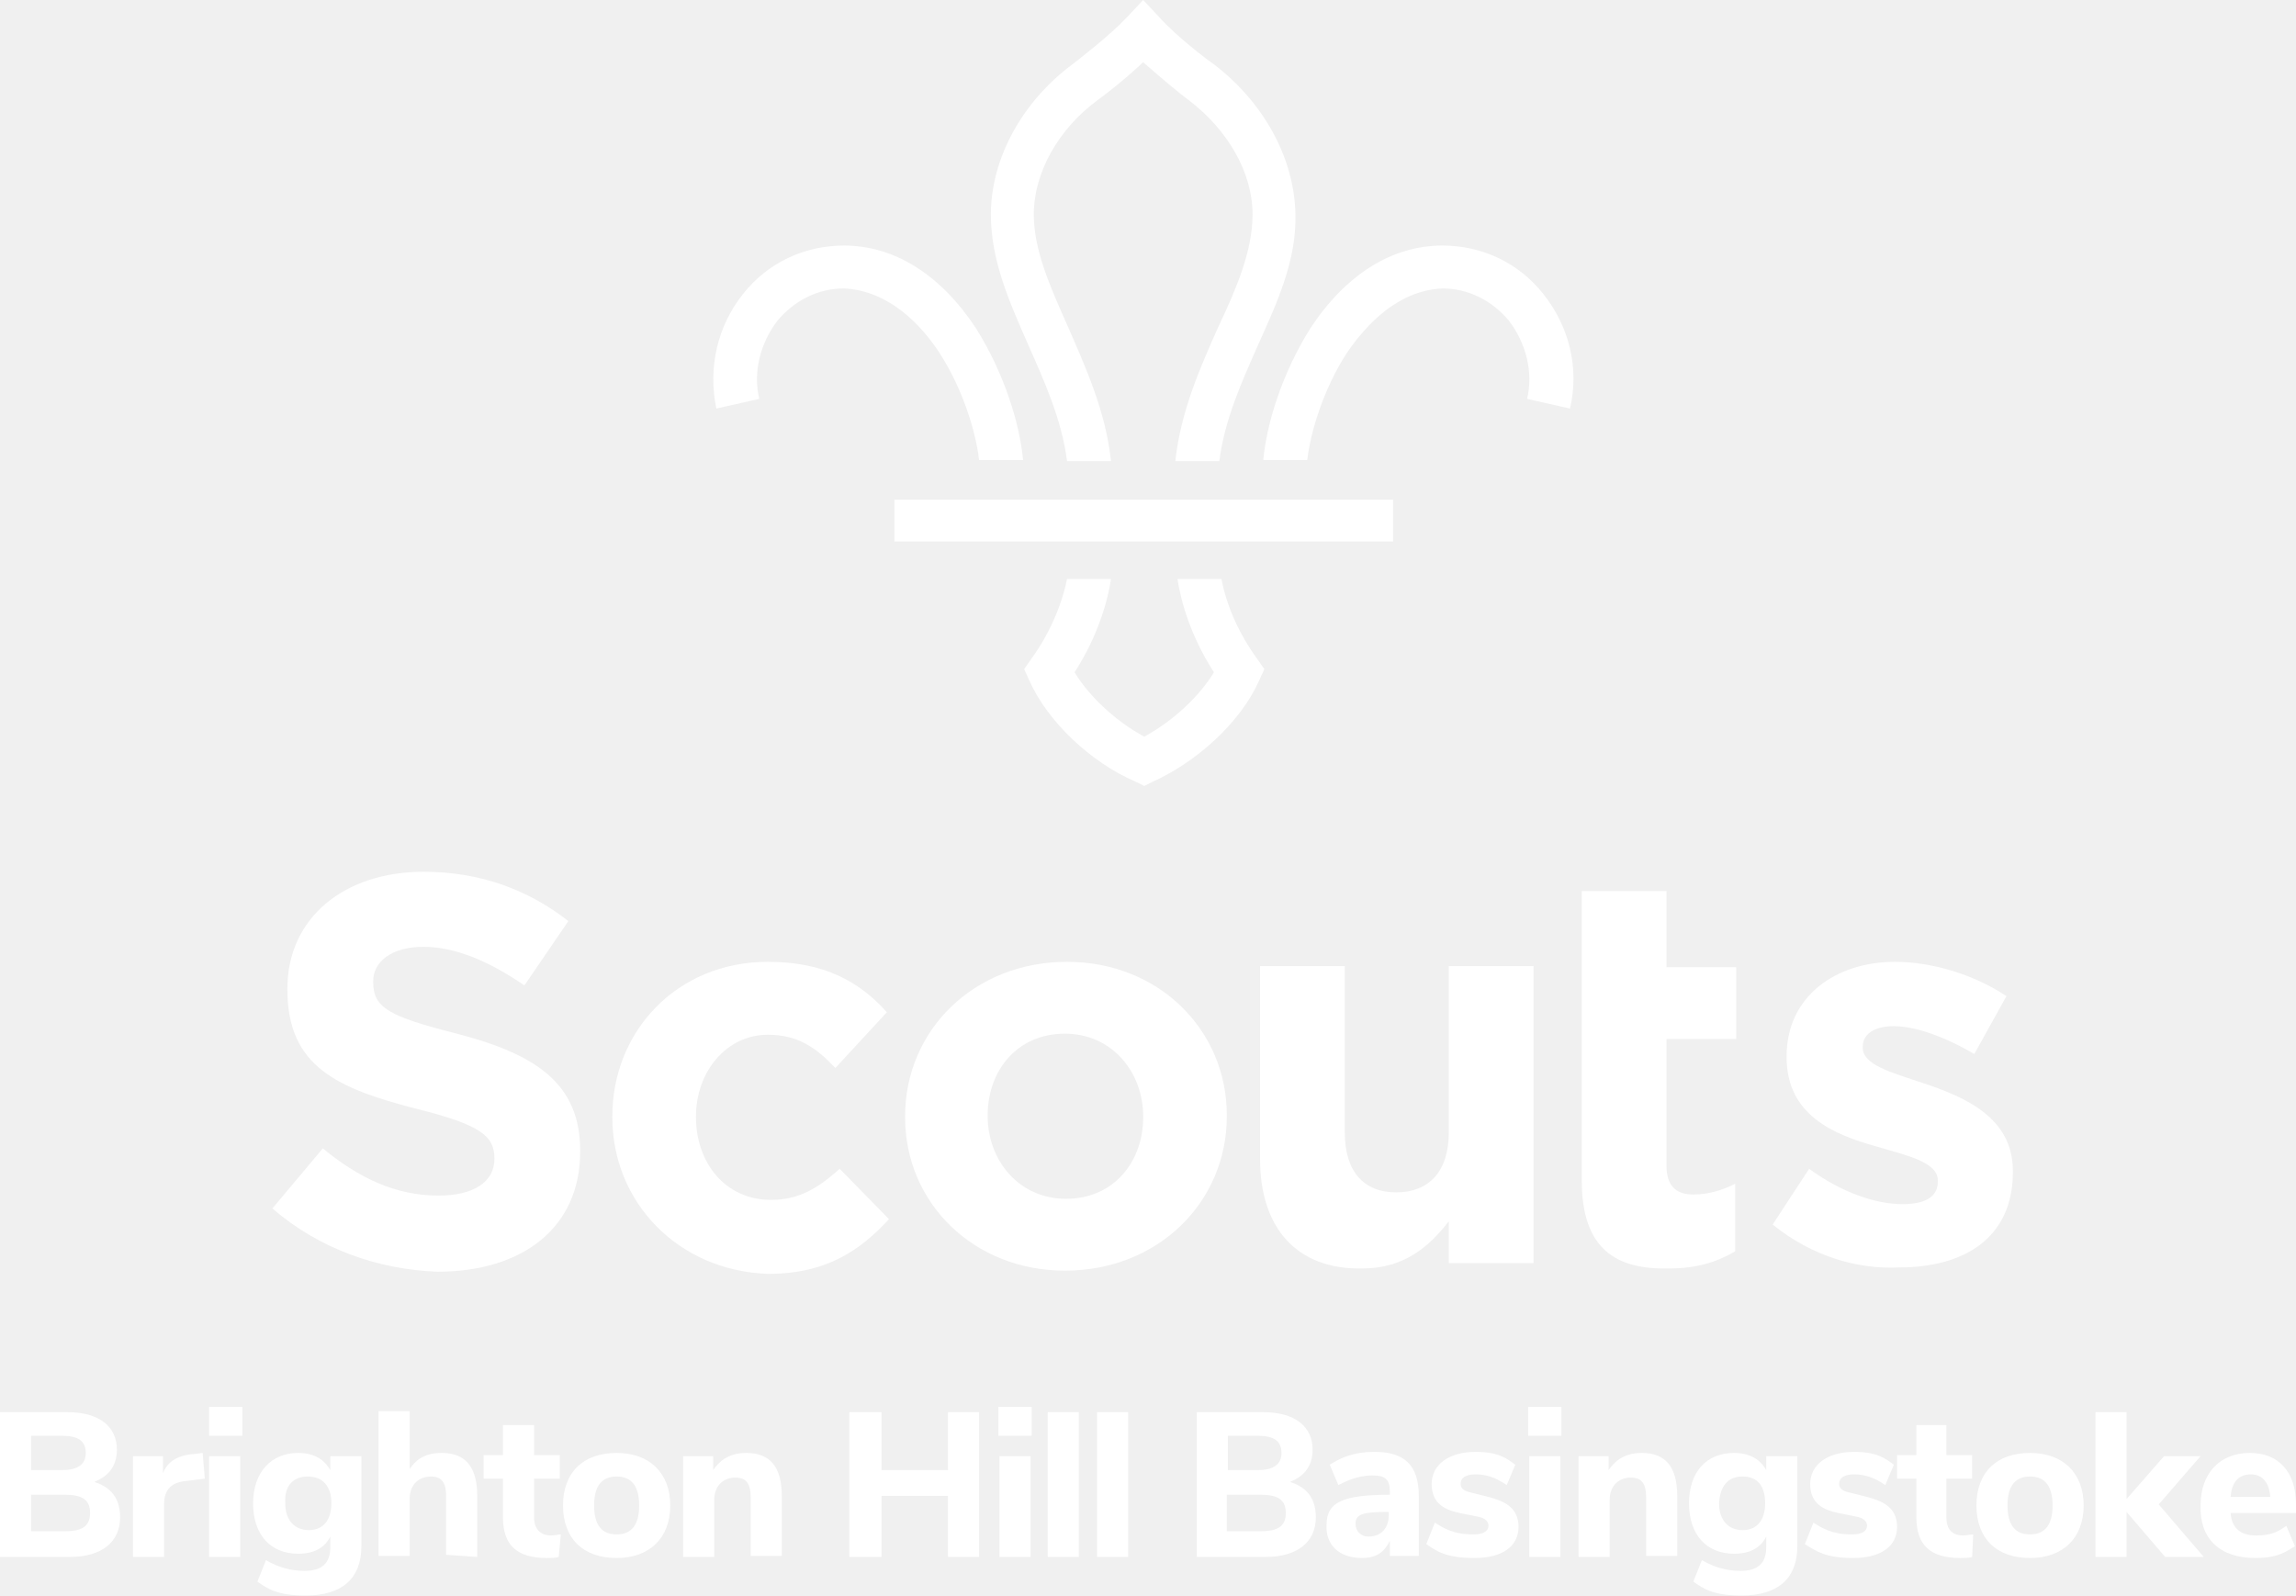
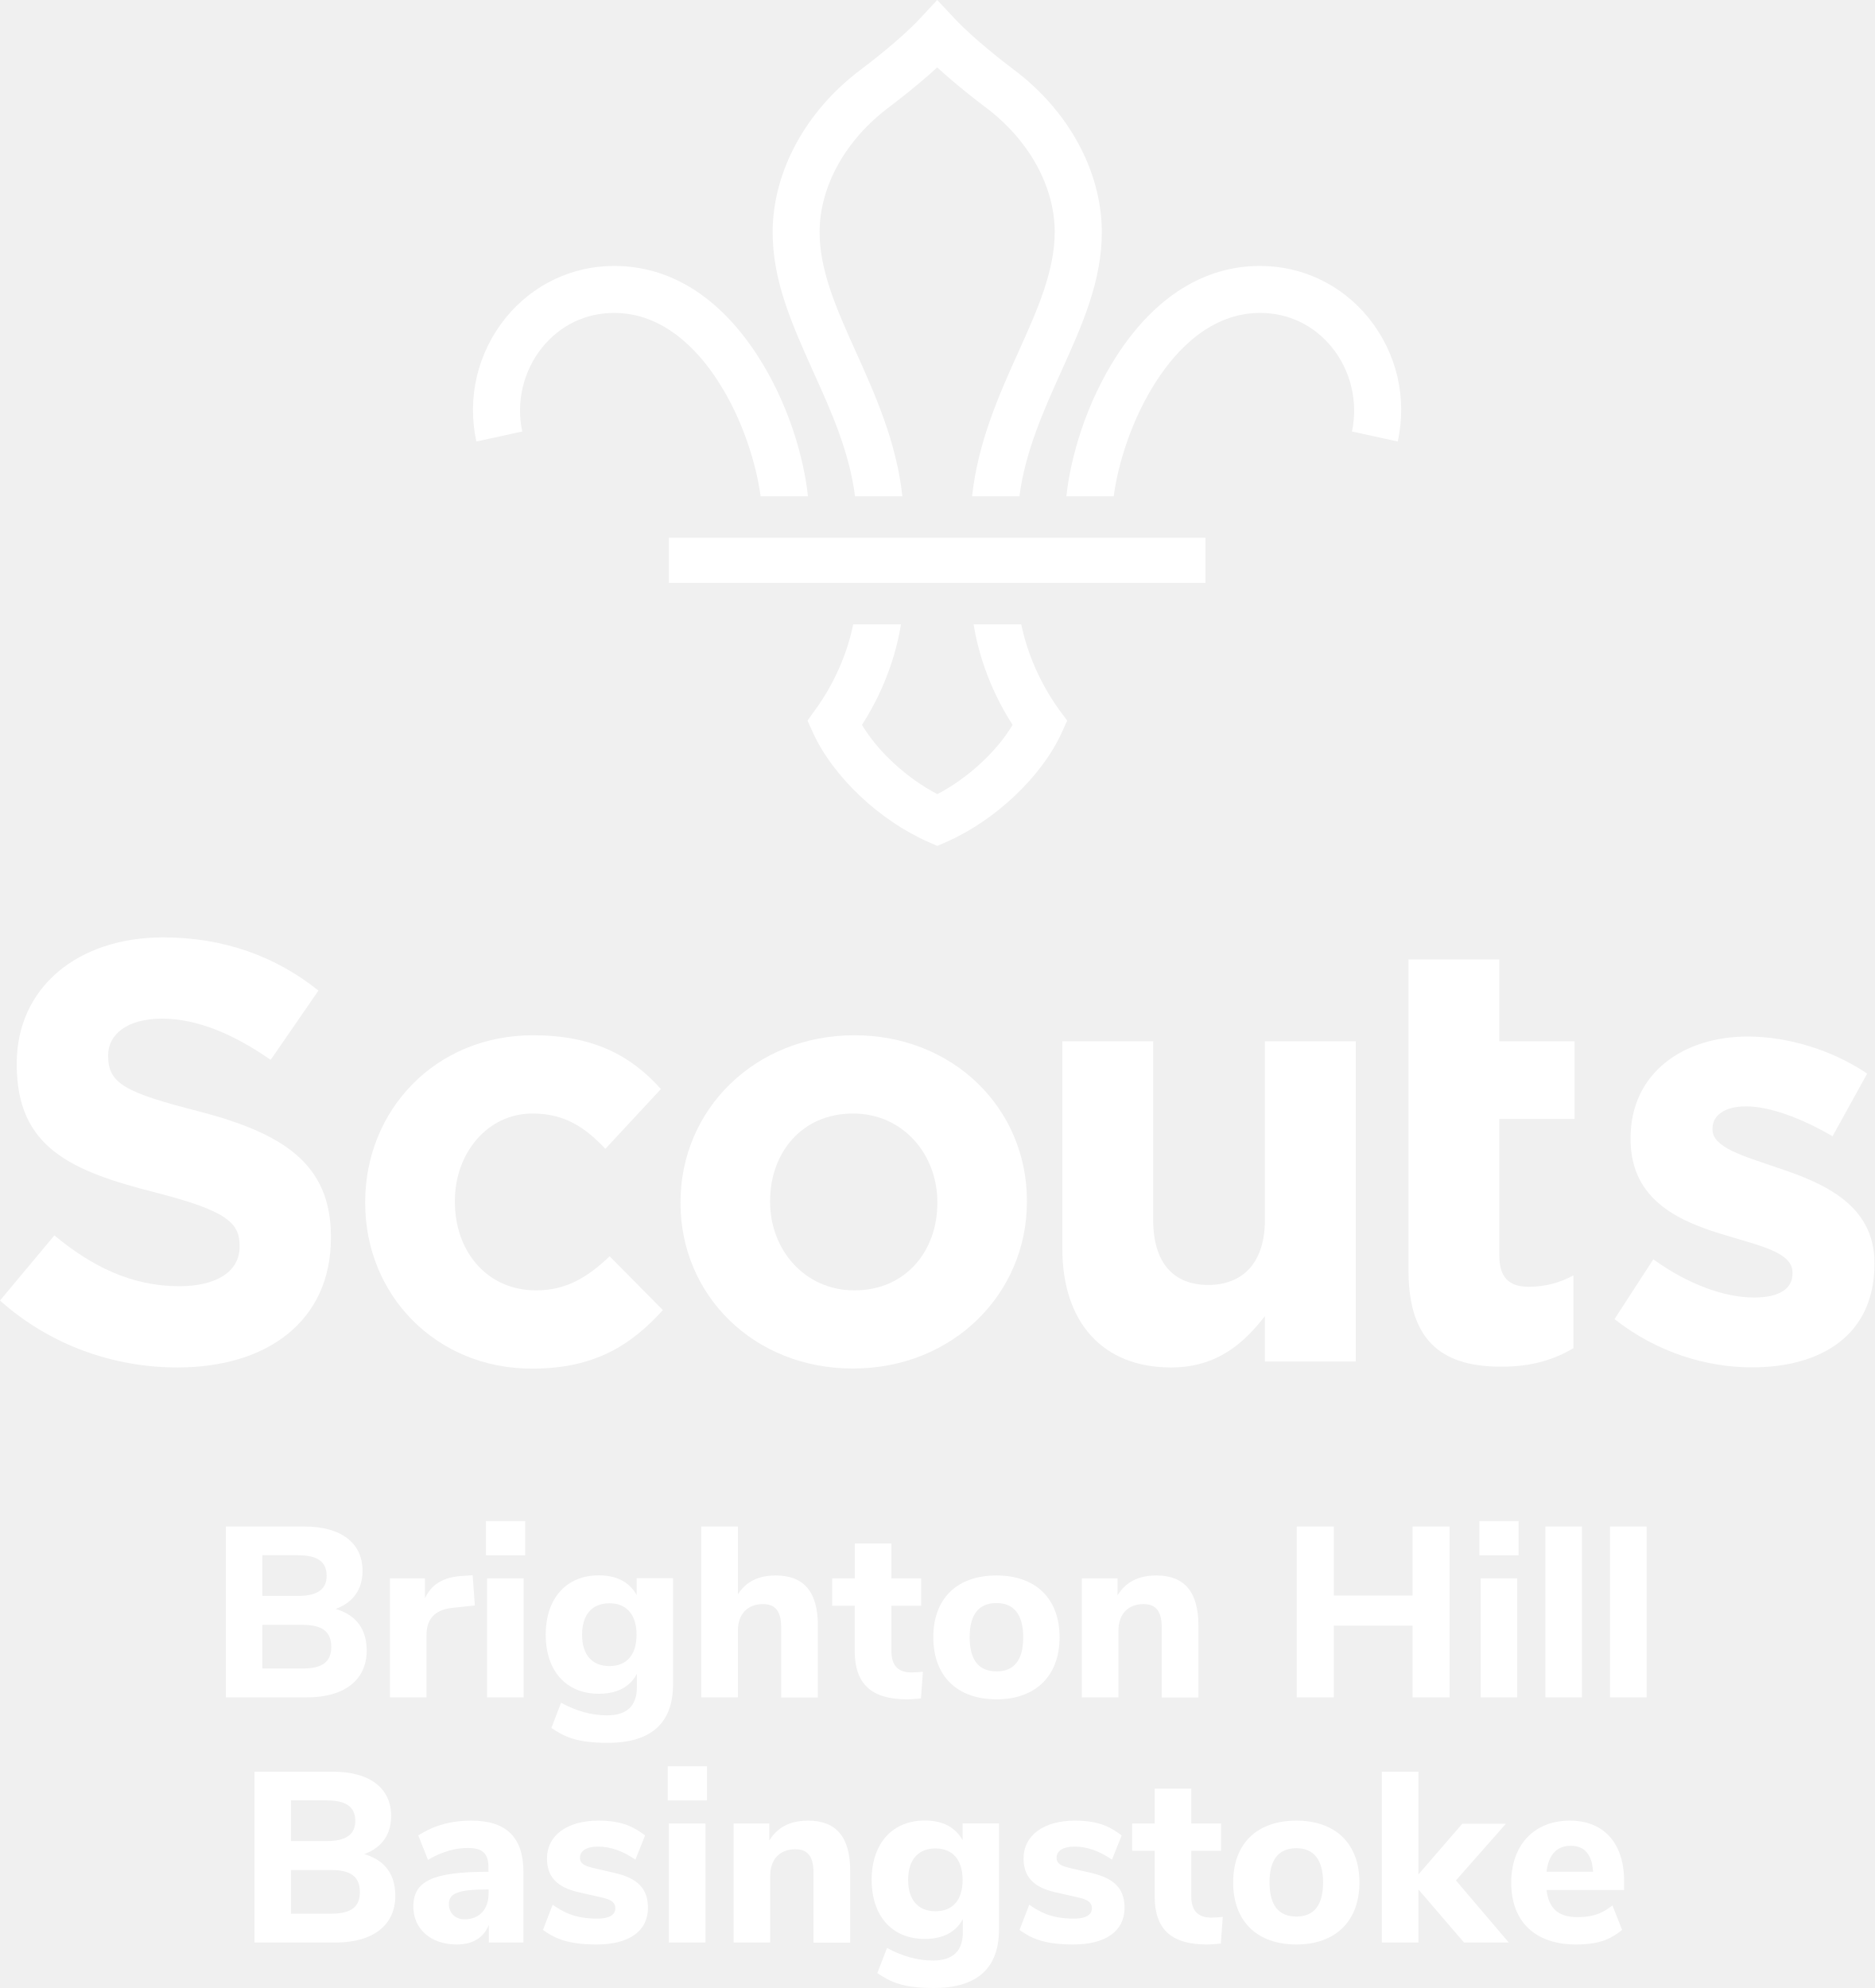
- <svg xmlns="http://www.w3.org/2000/svg" version="1.1" id="Layer_1" x="0px" y="0px" viewBox="0 0 214.1 148.8" style="enable-background:new 0 0 214.1 148.8;" xml:space="preserve">
+ <svg xmlns="http://www.w3.org/2000/svg" version="1.1" id="Layer_1" x="0px" y="0px" viewBox="0 0 162.39 172.23" style="enable-background:new 0 0 162.39 172.23;" xml:space="preserve">
  <style type="text/css">
	.st0{fill:white;}
</style>
  <g>
-     <path class="st0" d="M25.4,112.7l4.7-5.6c3.3,2.7,6.7,4.4,10.8,4.4c3.3,0,5.2-1.3,5.2-3.4V108c0-2-1.2-3.1-7.3-4.6   c-7.3-1.9-12-3.9-12-11.1v-0.1c0-6.6,5.3-10.9,12.7-10.9c5.3,0,9.8,1.7,13.5,4.6l-4.1,6c-3.2-2.2-6.4-3.6-9.4-3.6s-4.7,1.4-4.7,3.2   v0.1c0,2.4,1.5,3.2,7.8,4.8c7.3,1.9,11.5,4.6,11.5,10.9v0.1c0,7.2-5.5,11.2-13.3,11.2C35.3,118.4,29.8,116.5,25.4,112.7" />
-     <path class="st0" d="M57.1,104.2v-0.1c0-7.9,6-14.4,14.5-14.4c5.2,0,8.5,1.8,11.1,4.7l-4.8,5.2c-1.8-1.9-3.5-3.1-6.3-3.1   c-3.9,0-6.7,3.5-6.7,7.6v0.1c0,4.2,2.7,7.7,7,7.7c2.6,0,4.4-1.1,6.4-2.9l4.6,4.7c-2.7,2.9-5.8,5.1-11.3,5.1   C63.2,118.5,57.1,112.1,57.1,104.2" />
-     <path class="st0" d="M84.4,104.2v-0.1c0-8,6.4-14.4,15.1-14.4c8.6,0,14.9,6.4,14.9,14.3v0.1c0,8-6.4,14.4-15.1,14.4   C90.8,118.5,84.4,112.2,84.4,104.2 M106.6,104.2v-0.1c0-4.1-2.9-7.7-7.3-7.7c-4.5,0-7.2,3.5-7.2,7.6v0.1c0,4.1,2.9,7.7,7.3,7.7   C103.9,111.8,106.6,108.3,106.6,104.2" />
-     <path class="st0" d="M117.5,108.1v-18h7.9v15.5c0,3.7,1.8,5.6,4.8,5.6s4.9-1.9,4.9-5.6V90.1h7.9v27.7h-7.9v-3.9   c-1.8,2.3-4.1,4.4-8.1,4.4C120.9,118.4,117.5,114.5,117.5,108.1" />
-     <path class="st0" d="M147.5,110.1v-27h7.9v7.1h6.5v6.7h-6.5v11.8c0,1.8,0.8,2.7,2.5,2.7c1.4,0,2.7-0.4,3.9-1v6.3   c-1.7,1-3.6,1.6-6.2,1.6C150.7,118.4,147.5,116.5,147.5,110.1" />
-     <path class="st0" d="M165.3,114.2l3.4-5.2c3,2.2,6.2,3.3,8.7,3.3c2.3,0,3.3-0.8,3.3-2.1v-0.1c0-1.7-2.7-2.3-5.8-3.2   c-3.9-1.1-8.3-2.9-8.3-8.3v-0.1c0-5.6,4.6-8.8,10.1-8.8c3.5,0,7.4,1.2,10.4,3.2l-3,5.4c-2.7-1.6-5.5-2.6-7.5-2.6   c-1.9,0-2.9,0.8-2.9,1.9v0.1c0,1.6,2.6,2.3,5.6,3.3c3.9,1.3,8.4,3.2,8.4,8.2v0.1c0,6.2-4.6,8.9-10.6,8.9   C173.3,118.4,169,117.2,165.3,114.2" />
-     <path class="st0" d="M87.6,32.9c2.2,3.4,3.4,7.4,3.7,10h4.1c-0.3-3.3-1.7-8-4.4-12.3c-3.3-5-7.6-7.7-12.3-7.7l0,0   c-3.7,0-7.1,1.6-9.4,4.5c-2.4,3-3.3,6.9-2.5,10.7l4-0.9c-0.6-2.5,0.1-5.2,1.7-7.3c1.6-1.9,3.8-3,6.2-3l0,0   C82.9,27.1,85.9,30.3,87.6,32.9L87.6,32.9z" />
-     <path class="st0" d="M117.2,61.4c-1.6-2.2-2.8-4.8-3.3-7.4h-4.1c0.3,2,1.2,5.3,3.4,8.7c-1.4,2.3-3.9,4.6-6.5,6l0,0l0,0   c-2.6-1.4-5.1-3.7-6.5-6c2.2-3.4,3.1-6.7,3.4-8.7h-4.1c-0.5,2.5-1.7,5.2-3.3,7.4l-0.7,1l0.5,1.1c1.7,3.8,5.7,7.6,9.9,9.4l0.8,0.4   l0,0l0,0l0.8-0.4c4.2-1.9,8.2-5.6,9.9-9.4l0.5-1.1L117.2,61.4L117.2,61.4z" />
-     <path class="st0" d="M125.6,32.9c-2.2,3.4-3.4,7.4-3.7,10h-4.1c0.3-3.3,1.7-8,4.4-12.3c3.3-5,7.6-7.7,12.3-7.7l0,0   c3.7,0,7.1,1.6,9.4,4.5c2.4,3,3.4,6.9,2.5,10.7l-4-0.9c0.6-2.5-0.1-5.2-1.7-7.3c-1.6-1.9-3.8-3-6.2-3l0,0   C130.3,27.1,127.4,30.3,125.6,32.9L125.6,32.9z" />
-     <path class="st0" d="M99.5,43h4.1c-0.5-4.7-2.4-8.8-4-12.5c-1.6-3.6-3.2-7.1-3.2-10.5c0-3.9,2.3-8,6-10.7c0.7-0.5,2.5-1.9,4.2-3.5   c1.7,1.5,3.5,3,4.2,3.5c3.7,2.8,6,6.8,6,10.7c0,3.4-1.5,6.9-3.2,10.5c-1.6,3.6-3.5,7.8-4,12.5h4.1c0.5-3.9,2.1-7.4,3.6-10.8   c1.8-4,3.6-7.9,3.5-12.2c-0.1-5.2-2.9-10.4-7.6-14c-0.6-0.4-3.5-2.6-5.1-4.4L106.6,0l-1.5,1.6c-1.7,1.8-4.6,4-5.1,4.4   c-4.7,3.5-7.6,8.8-7.6,14c0,4.3,1.7,8.1,3.5,12.2C97.4,35.6,99,39.1,99.5,43L99.5,43z" />
-     <path class="st0" d="M83.4,46.6v3.9h46.5v-3.9H83.4z" />
-     <path class="st0" d="M6.5,145.2c3,0,4.7-1.4,4.7-3.7c0-2.1-1.2-2.9-2.4-3.3c1-0.4,2.1-1.2,2.1-3c0-2.2-1.7-3.5-4.6-3.5H0v13.5H6.5   L6.5,145.2z M6.1,139.4c1.6,0,2.3,0.5,2.3,1.7s-0.7,1.7-2.3,1.7H2.9v-3.4H6.1L6.1,139.4z M5.8,133.9c1.5,0,2.2,0.5,2.2,1.6   s-0.8,1.6-2.2,1.6H2.9v-3.2L5.8,133.9L5.8,133.9z M15.3,145.2v-4.9c0-1.5,0.8-2.1,2.2-2.2l1.6-0.2l-0.2-2.4l-0.8,0.1   c-1.5,0.1-2.5,0.7-2.9,1.8v-1.6h-2.8v9.4L15.3,145.2L15.3,145.2z M22.4,145.2v-9.4h-2.9v9.4H22.4L22.4,145.2z M22.6,133.9v-2.7   h-3.1v2.7H22.6L22.6,133.9z M28.5,148.8c3.4,0,5.2-1.6,5.2-4.6v-8.4h-2.9v1.3c-0.4-0.7-1.2-1.6-3-1.6c-2.5,0-4.2,1.8-4.2,4.7   s1.6,4.7,4.2,4.7c1.8,0,2.6-0.8,3-1.6v1c0,1.5-0.8,2.2-2.4,2.2c-1.2,0-2.4-0.3-3.6-1l-0.8,2C25,148.2,25.9,148.8,28.5,148.8   L28.5,148.8z M28.7,137.7c1.4,0,2.2,0.9,2.2,2.5s-0.8,2.5-2.1,2.5s-2.2-0.9-2.2-2.5C26.5,138.6,27.3,137.7,28.7,137.7L28.7,137.7z    M44.5,145.2v-5.7c0-2.7-1.1-4-3.3-4c-1.8,0-2.5,0.8-3,1.5v-5.4h-2.9v13.5h2.9v-5.3c0-1.3,0.8-2.1,2-2.1c1,0,1.4,0.6,1.4,1.8v5.5   L44.5,145.2L44.5,145.2z M51,145.3c0.4,0,0.8,0,1.1-0.1l0.2-2.1c-0.3,0-0.6,0.1-0.9,0.1c-1,0-1.6-0.6-1.6-1.7v-3.6h2.4v-2.2h-2.4   v-2.8h-2.9v2.8h-1.8v2.2h1.8v3.6C46.9,144.1,48.2,145.3,51,145.3L51,145.3z M57.5,145.3c3.1,0,5-1.9,5-4.9s-1.9-4.9-5-4.9   s-5,1.8-5,4.9S54.4,145.3,57.5,145.3L57.5,145.3z M57.5,137.7c1.4,0,2.1,0.9,2.1,2.7s-0.7,2.7-2.1,2.7c-1.4,0-2.1-0.9-2.1-2.7   S56.1,137.7,57.5,137.7L57.5,137.7z M72.9,145.2v-5.7c0-2.7-1.1-4-3.3-4c-1.8,0-2.6,0.9-3.1,1.6v-1.3h-2.8v9.4h2.9v-5.3   c0-1.3,0.8-2.1,2-2.1c1,0,1.4,0.6,1.4,1.8v5.5h2.9C72.9,145.1,72.9,145.2,72.9,145.2z" />
-     <path class="st0" d="M91.3,145.2v-13.5h-2.9v5.4h-6.2v-5.4h-3v13.5h3v-5.7h6.2v5.7H91.3z" />
-     <path class="st0" d="M96.1,145.2v-9.4h-2.9v9.4H96.1L96.1,145.2z M96.2,133.9v-2.7h-3.1v2.7H96.2L96.2,133.9z M100.6,145.2v-13.5   h-2.9v13.5H100.6L100.6,145.2z M105.2,145.2v-13.5h-2.9v13.5H105.2L105.2,145.2z" />
-     <path class="st0" d="M118,145.2c3,0,4.7-1.4,4.7-3.7c0-2.1-1.2-2.9-2.4-3.3c1-0.4,2.1-1.2,2.1-3c0-2.2-1.7-3.5-4.6-3.5h-6.2v13.5   H118L118,145.2z M117.6,139.4c1.6,0,2.3,0.5,2.3,1.7s-0.7,1.7-2.3,1.7h-3.2v-3.4H117.6L117.6,139.4z M117.3,133.9   c1.5,0,2.2,0.5,2.2,1.6s-0.8,1.6-2.2,1.6h-2.8v-3.2L117.3,133.9L117.3,133.9z M127,145.3c1.6,0,2.2-0.8,2.6-1.6v1.4h2.7v-5.6   c0-2.8-1.3-4.1-4.1-4.1c-2.2,0-3.4,0.7-4.2,1.2l0.8,1.9c0.6-0.3,1.7-0.9,3.2-0.9c1.2,0,1.6,0.4,1.6,1.5v0.3c-4.4,0-5.9,0.7-5.9,2.8   C123.6,144.1,124.9,145.3,127,145.3L127,145.3z M129.5,141v0.3c0,1.2-0.7,2-1.9,2c-0.7,0-1.2-0.5-1.2-1.2   C126.4,141.2,127.1,141,129.5,141L129.5,141z M137.5,145.3c2.6,0,4.1-1.1,4.1-2.9c0-1.8-1.3-2.4-2.8-2.8l-1.6-0.4   c-0.5-0.1-1-0.3-1-0.8c0-0.6,0.5-0.9,1.4-0.9c1,0,1.9,0.3,2.9,1l0.8-1.9c-0.8-0.6-1.6-1.2-3.7-1.2c-2.5,0-4.1,1.2-4.1,3   s1.2,2.4,2.6,2.7l1.5,0.3c0.6,0.1,1.2,0.3,1.2,0.9c0,0.5-0.5,0.8-1.4,0.8c-1.9,0-2.8-0.6-3.6-1.1l-0.8,2   C134,144.7,134.9,145.3,137.5,145.3L137.5,145.3z M145.5,145.2v-9.4h-2.9v9.4H145.5L145.5,145.2z M145.6,133.9v-2.7h-3.1v2.7H145.6   L145.6,133.9z M156.4,145.2v-5.7c0-2.7-1.1-4-3.3-4c-1.8,0-2.6,0.9-3.1,1.6v-1.3h-2.8v9.4h2.9v-5.3c0-1.3,0.8-2.1,2-2.1   c1,0,1.4,0.6,1.4,1.8v5.5h2.9L156.4,145.2L156.4,145.2z M162.4,148.8c3.4,0,5.2-1.6,5.2-4.6v-8.4h-2.9v1.3c-0.4-0.7-1.2-1.6-3-1.6   c-2.6,0-4.2,1.8-4.2,4.7s1.6,4.7,4.2,4.7c1.8,0,2.6-0.8,3-1.6v1c0,1.5-0.8,2.2-2.4,2.2c-1.2,0-2.4-0.3-3.6-1l-0.8,2   C158.9,148.2,159.8,148.8,162.4,148.8L162.4,148.8z M162.5,137.7c1.4,0,2.1,0.9,2.1,2.5s-0.8,2.5-2.1,2.5s-2.2-0.9-2.2-2.5   C160.4,138.6,161.1,137.7,162.5,137.7L162.5,137.7z M172.8,145.3c2.6,0,4.1-1.1,4.1-2.9c0-1.8-1.3-2.4-2.8-2.8l-1.6-0.4   c-0.5-0.1-1-0.3-1-0.8c0-0.6,0.5-0.9,1.4-0.9c1,0,1.9,0.3,2.9,1l0.8-1.9c-0.8-0.6-1.6-1.2-3.7-1.2c-2.5,0-4.1,1.2-4.1,3   s1.2,2.4,2.6,2.7l1.5,0.3c0.6,0.1,1.2,0.3,1.2,0.9c0,0.5-0.5,0.8-1.4,0.8c-1.9,0-2.8-0.6-3.6-1.1l-0.8,2   C169.4,144.7,170.3,145.3,172.8,145.3L172.8,145.3z M182.8,145.3c0.4,0,0.8,0,1.1-0.1l0.1-2.1c-0.3,0-0.6,0.1-0.9,0.1   c-1.1,0-1.6-0.6-1.6-1.7v-3.6h2.4v-2.2h-2.4v-2.8h-2.8v2.8h-1.8v2.2h1.8v3.6C178.7,144.1,180,145.3,182.8,145.3L182.8,145.3z    M189.3,145.3c3.1,0,5-1.9,5-4.9s-1.9-4.9-5-4.9s-5,1.8-5,4.9S186.2,145.3,189.3,145.3L189.3,145.3z M189.3,137.7   c1.4,0,2.1,0.9,2.1,2.7s-0.7,2.7-2.1,2.7c-1.4,0-2.1-0.9-2.1-2.7S187.9,137.7,189.3,137.7L189.3,137.7z M205.5,145.2l-4.2-4.9   l3.9-4.5h-3.4l-3.5,4v-8.1h-2.9v13.5h2.9V141l3.6,4.2H205.5L205.5,145.2z" />
-     <path class="st0" d="M210.3,145.3c2.1,0,2.9-0.6,3.7-1.1l-0.8-1.9c-0.6,0.4-1.2,0.9-2.8,0.9s-2.3-0.8-2.4-2.1h6.1v-0.8   c0-3-1.6-4.8-4.3-4.8c-2.8,0-4.6,1.9-4.6,4.9C205.1,143.5,207,145.3,210.3,145.3L210.3,145.3z M209.9,137.5c1.1,0,1.7,0.8,1.8,2.1   H208C208.1,138.4,208.6,137.5,209.9,137.5L209.9,137.5z" />
+     <path class="st0" d="M0,112.67l4.71-5.64c3.26,2.69,6.68,4.4,10.82,4.4c3.26,0,5.23-1.29,5.23-3.42v-0.1c0-2.02-1.24-3.05-7.3-4.6   c-7.3-1.86-12.01-3.88-12.01-11.08v-0.1c0-6.57,5.28-10.92,12.68-10.92c5.28,0,9.78,1.66,13.46,4.61l-4.14,6   c-3.21-2.23-6.37-3.57-9.42-3.57c-3.05,0-4.66,1.4-4.66,3.16v0.1c0,2.38,1.55,3.16,7.81,4.76c7.35,1.91,11.49,4.55,11.49,10.87v0.1   c0,7.19-5.49,11.23-13.3,11.23C9.88,118.47,4.35,116.56,0,112.67" />
+     <path class="st0" d="M31.64,104.24v-0.11c0-7.92,6.05-14.44,14.54-14.44c5.23,0,8.49,1.76,11.08,4.66l-4.81,5.18   c-1.76-1.86-3.52-3.06-6.31-3.06c-3.94,0-6.73,3.47-6.73,7.56v0.1c0,4.24,2.74,7.66,7.04,7.66c2.64,0,4.45-1.14,6.37-2.95   l4.61,4.66c-2.69,2.95-5.8,5.07-11.33,5.07C37.75,118.58,31.64,112.16,31.64,104.24" />
+     <path class="st0" d="M58.96,104.24v-0.11c0-7.97,6.42-14.44,15.06-14.44c8.59,0,14.95,6.36,14.95,14.33v0.1c0,7.97-6.42,14.44-15.06,14.44   C65.32,118.58,58.96,112.21,58.96,104.24 M81.21,104.24v-0.11c0-4.09-2.95-7.66-7.3-7.66c-4.5,0-7.19,3.47-7.19,7.56v0.1   c0,4.09,2.95,7.66,7.3,7.66C78.52,111.79,81.21,108.33,81.21,104.24" />
+     <path class="st0" d="M92.04,108.17V90.21h7.87v15.47c0,3.73,1.76,5.64,4.76,5.64c3,0,4.92-1.91,4.92-5.64V90.21h7.87v27.74h-7.87v-3.93   c-1.81,2.33-4.14,4.45-8.13,4.45C95.51,118.47,92.04,114.54,92.04,108.17" />
+     <path class="st0" d="M122.03,110.09V83.12h7.87v7.09h6.52v6.73h-6.52v11.85c0,1.81,0.78,2.69,2.54,2.69c1.45,0,2.74-0.36,3.88-0.99v6.31   c-1.66,0.98-3.57,1.6-6.21,1.6C125.29,118.42,122.03,116.5,122.03,110.09" />
+     <path class="st0" d="M139.88,114.28l3.36-5.18c3,2.17,6.16,3.31,8.74,3.31c2.28,0,3.32-0.83,3.32-2.07v-0.1c0-1.71-2.69-2.28-5.75-3.21   c-3.88-1.14-8.28-2.95-8.28-8.33v-0.1c0-5.64,4.56-8.8,10.15-8.8c3.52,0,7.35,1.19,10.35,3.21l-3,5.43   c-2.74-1.6-5.49-2.59-7.5-2.59c-1.91,0-2.9,0.83-2.9,1.91v0.1c0,1.55,2.64,2.28,5.64,3.31c3.88,1.29,8.39,3.16,8.39,8.23v0.11   c0,6.16-4.61,8.95-10.61,8.95C147.9,118.47,143.55,117.18,139.88,114.28" />
+     <path class="st0" d="M62.17,32.96c2.24,3.44,3.37,7.37,3.73,10.04H70c-0.34-3.26-1.66-8.04-4.42-12.27c-3.28-5.03-7.55-7.69-12.35-7.69h-0.03   c-3.66,0-7.08,1.64-9.4,4.51c-2.43,3.02-3.35,6.91-2.53,10.7l3.98-0.87c-0.56-2.53,0.09-5.25,1.72-7.27c1.56-1.93,3.77-3,6.23-3   h0.02C57.47,27.12,60.44,30.29,62.17,32.96L62.17,32.96z" />
+     <path class="st0" d="M91.75,61.47c-1.59-2.2-2.75-4.84-3.27-7.38h-4.13c0.32,1.98,1.16,5.26,3.38,8.71c-1.39,2.33-3.89,4.63-6.52,6c0,0,0,0,0,0   s0,0,0,0c-2.64-1.38-5.14-3.67-6.53-6c2.22-3.45,3.06-6.73,3.38-8.71h-4.14c-0.51,2.54-1.67,5.18-3.27,7.38l-0.69,0.96l0.49,1.08   c1.73,3.77,5.72,7.55,9.93,9.41l0.82,0.36l0.01,0l0.01,0l0.82-0.36c4.21-1.86,8.2-5.64,9.93-9.41l0.49-1.08L91.75,61.47   L91.75,61.47z" />
+     <path class="st0" d="M100.22,32.96c-2.24,3.44-3.38,7.37-3.73,10.04h-4.1c0.34-3.26,1.66-8.04,4.42-12.27c3.28-5.03,7.55-7.69,12.34-7.69h0.03   c3.66,0,7.08,1.64,9.4,4.51c2.43,3.02,3.35,6.91,2.52,10.7l-3.97-0.87c0.55-2.53-0.09-5.25-1.72-7.27c-1.56-1.93-3.77-3-6.23-3   h-0.02C104.92,27.12,101.96,30.29,100.22,32.96L100.22,32.96z" />
+     <path class="st0" d="M74.08,43h4.1c-0.51-4.72-2.37-8.83-4.01-12.48c-1.64-3.64-3.19-7.07-3.16-10.49c0.03-3.94,2.28-7.95,6.01-10.74   c0.65-0.49,2.51-1.92,4.18-3.45c1.67,1.53,3.52,2.96,4.18,3.45c3.73,2.79,5.97,6.8,6,10.74c0.02,3.42-1.52,6.86-3.16,10.49   c-1.64,3.64-3.49,7.76-4,12.48h4.1c0.51-3.9,2.09-7.41,3.62-10.81c1.83-4.05,3.55-7.88,3.52-12.2c-0.05-5.2-2.9-10.42-7.63-13.96   c-0.56-0.42-3.46-2.63-5.13-4.43L81.2,0l-1.49,1.6c-1.67,1.8-4.57,4.01-5.13,4.43C69.84,9.58,66.99,14.8,66.94,20   c-0.03,4.32,1.7,8.14,3.52,12.2C72,35.6,73.58,39.11,74.08,43L74.08,43z" />
+     <polygon class="st0" points="57.95,46.59 57.95,50.5 104.44,50.5 104.44,46.59 57.95,46.59  " />
+     <path class="st0" d="M26.6,147.05c3.25,0,5.17-1.51,5.17-4.05c0-2.25-1.32-3.21-2.69-3.61c1.11-0.4,2.33-1.32,2.33-3.3   c0-2.41-1.85-3.84-5.04-3.84h-6.8v14.8H26.6L26.6,147.05z M26.22,140.77c1.7,0,2.48,0.59,2.48,1.91c0,1.3-0.78,1.87-2.48,1.87   h-3.49v-3.78H26.22L26.22,140.77z M25.84,134.74c1.68,0,2.46,0.57,2.46,1.78c0,1.18-0.82,1.74-2.46,1.74h-3.11v-3.53H25.84   L25.84,134.74z M36.95,147.05v-5.38c0-1.6,0.92-2.27,2.41-2.39l1.78-0.19l-0.19-2.62l-0.92,0.06c-1.64,0.1-2.69,0.76-3.21,1.95   v-1.74h-3.04v10.31H36.95L36.95,147.05z M45.37,147.05v-10.31H42.2v10.31H45.37L45.37,147.05z M45.5,134.74v-2.96h-3.4v2.96H45.5   L45.5,134.74z M52.66,150.99c3.74,0,5.65-1.7,5.65-5.06v-9.2h-3.15v1.45c-0.46-0.8-1.34-1.7-3.28-1.7c-2.79,0-4.6,1.97-4.6,5.14   c0,3.15,1.78,5.12,4.6,5.12c1.95,0,2.86-0.9,3.3-1.72v1.13c0,1.64-0.86,2.46-2.6,2.46c-1.3,0-2.62-0.36-3.97-1.09l-0.84,2.18   C48.82,150.39,49.8,150.99,52.66,150.99L52.66,150.99z M52.8,138.9c1.49,0,2.35,0.99,2.35,2.73c0,1.72-0.84,2.71-2.35,2.71   s-2.37-0.99-2.37-2.71C50.43,139.89,51.29,138.9,52.8,138.9L52.8,138.9z M70.86,147.05v-6.21c0-2.92-1.2-4.35-3.65-4.35   c-1.93,0-2.77,0.88-3.28,1.62v-5.86h-3.17v14.8h3.17v-5.77c0-1.43,0.82-2.31,2.18-2.31c1.07,0,1.57,0.63,1.57,2.02v6.07H70.86   L70.86,147.05z M78.57,147.22c0.42,0,0.82-0.04,1.22-0.08l0.17-2.31c-0.36,0.04-0.69,0.06-1.01,0.06c-1.15,0-1.72-0.61-1.72-1.85   v-3.93h2.58v-2.37h-2.58v-3.02h-3.17v3.02H72.1v2.37h1.95v3.95C74.06,145.89,75.51,147.22,78.57,147.22L78.57,147.22z    M86.34,147.22c3.4,0,5.46-2.04,5.46-5.38s-2.06-5.35-5.46-5.35c-3.42,0-5.48,1.99-5.48,5.35S82.92,147.22,86.34,147.22   L86.34,147.22z M86.34,138.88c1.51,0,2.31,1.01,2.31,2.96c0,1.97-0.78,2.96-2.31,2.96c-1.55,0-2.33-0.99-2.33-2.96   S84.79,138.88,86.34,138.88L86.34,138.88z M103.83,147.05v-6.21c0-2.92-1.2-4.35-3.65-4.35c-1.99,0-2.86,0.94-3.36,1.72v-1.47   h-3.09v10.31h3.17v-5.77c0-1.43,0.82-2.31,2.18-2.31c1.07,0,1.57,0.63,1.57,2.02v6.07H103.83L103.83,147.05z M125.59,147.05v-14.8   h-3.21v5.98h-6.82v-5.98h-3.21v14.8h3.21v-6.21h6.82v6.21H125.59L125.59,147.05z M131.45,147.05v-10.31h-3.17v10.31H131.45   L131.45,147.05z M131.57,134.74v-2.96h-3.4v2.96H131.57L131.57,134.74z M137.06,147.05v-14.8h-3.17v14.8H137.06L137.06,147.05z    M142.66,147.05v-14.8h-3.17v14.8H142.66L142.66,147.05z" />
+     <path class="st0" d="M29.08,168.29c3.25,0,5.17-1.51,5.17-4.05c0-2.25-1.32-3.21-2.69-3.61c1.11-0.4,2.33-1.32,2.33-3.3   c0-2.41-1.85-3.84-5.04-3.84h-6.8v14.8H29.08L29.08,168.29z M28.7,162.01c1.7,0,2.48,0.59,2.48,1.91c0,1.3-0.78,1.87-2.48,1.87   h-3.49v-3.78H28.7L28.7,162.01z M28.32,155.98c1.68,0,2.46,0.57,2.46,1.78c0,1.18-0.82,1.74-2.46,1.74h-3.11v-3.53H28.32   L28.32,155.98z M39.56,168.46c1.7,0,2.46-0.86,2.79-1.7v1.53h3v-6.09c0-3.02-1.47-4.47-4.51-4.47c-2.37,0-3.76,0.76-4.6,1.28   l0.84,2.12c0.61-0.36,1.87-1.03,3.46-1.03c1.28,0,1.78,0.48,1.78,1.68v0.38c-4.83,0-6.51,0.8-6.51,3.02   C35.82,167.13,37.33,168.46,39.56,168.46L39.56,168.46z M42.33,163.69v0.36c0,1.36-0.8,2.23-2.08,2.23c-0.8,0-1.36-0.55-1.36-1.32   C38.88,164,39.75,163.69,42.33,163.69L42.33,163.69z M51.69,168.46c2.81,0,4.45-1.15,4.45-3.19c0-2.02-1.39-2.67-3.02-3.04   l-1.74-0.4c-0.57-0.15-1.13-0.29-1.13-0.88c0-0.61,0.57-0.97,1.57-0.97c1.07,0,2.14,0.38,3.23,1.13l0.84-2.1   c-0.84-0.61-1.78-1.28-4.05-1.28c-2.71,0-4.45,1.28-4.45,3.28c0,1.95,1.34,2.62,2.9,2.96l1.68,0.38c0.67,0.15,1.34,0.31,1.34,0.97   c0,0.59-0.55,0.9-1.55,0.9c-2.1,0-3.04-0.65-3.88-1.2l-0.84,2.18C47.91,167.8,48.92,168.46,51.69,168.46L51.69,168.46z    M61.12,168.29v-10.31h-3.17v10.31H61.12L61.12,168.29z M61.25,155.98v-2.96h-3.4v2.96H61.25L61.25,155.98z M73.66,168.29v-6.21   c0-2.92-1.2-4.35-3.65-4.35c-1.99,0-2.86,0.94-3.36,1.72v-1.47h-3.09v10.31h3.17v-5.77c0-1.43,0.82-2.31,2.18-2.31   c1.07,0,1.57,0.63,1.57,2.02v6.07H73.66L73.66,168.29z M80.9,172.23c3.74,0,5.65-1.7,5.65-5.06v-9.2H83.4v1.45   c-0.46-0.8-1.34-1.7-3.28-1.7c-2.79,0-4.6,1.97-4.6,5.14c0,3.15,1.78,5.12,4.6,5.12c1.95,0,2.86-0.9,3.3-1.72v1.13   c0,1.64-0.86,2.46-2.6,2.46c-1.3,0-2.62-0.36-3.97-1.09l-0.84,2.18C77.06,171.63,78.05,172.23,80.9,172.23L80.9,172.23z    M81.05,160.14c1.49,0,2.35,0.99,2.35,2.73c0,1.72-0.84,2.71-2.35,2.71s-2.37-0.99-2.37-2.71   C78.68,161.13,79.54,160.14,81.05,160.14L81.05,160.14z M92.98,168.46c2.81,0,4.45-1.15,4.45-3.19c0-2.02-1.39-2.67-3.02-3.04   l-1.74-0.4c-0.57-0.15-1.13-0.29-1.13-0.88c0-0.61,0.57-0.97,1.57-0.97c1.07,0,2.14,0.38,3.23,1.13l0.84-2.1   c-0.84-0.61-1.78-1.28-4.05-1.28c-2.71,0-4.45,1.28-4.45,3.28c0,1.95,1.34,2.62,2.9,2.96l1.68,0.38c0.67,0.15,1.34,0.31,1.34,0.97   c0,0.59-0.55,0.9-1.55,0.9c-2.1,0-3.04-0.65-3.88-1.2l-0.84,2.18C89.2,167.8,90.21,168.46,92.98,168.46L92.98,168.46z    M104.55,168.46c0.42,0,0.82-0.04,1.22-0.08l0.17-2.31c-0.36,0.04-0.69,0.06-1.01,0.06c-1.15,0-1.72-0.61-1.72-1.85v-3.93h2.58   v-2.37h-2.58v-3.02h-3.17v3.02h-1.95v2.37h1.95v3.95C100.04,167.13,101.48,168.46,104.55,168.46L104.55,168.46z M112.32,168.46   c3.4,0,5.46-2.04,5.46-5.38s-2.06-5.35-5.46-5.35c-3.42,0-5.48,1.99-5.48,5.35S108.9,168.46,112.32,168.46L112.32,168.46z    M112.32,160.12c1.51,0,2.31,1.01,2.31,2.96c0,1.97-0.78,2.96-2.31,2.96c-1.55,0-2.33-0.99-2.33-2.96S110.77,160.12,112.32,160.12   L112.32,160.12z M130.72,168.29l-4.58-5.38l4.33-4.91h-3.78l-3.8,4.39v-8.9h-3.17v14.8h3.17v-4.6l3.95,4.6H130.72L130.72,168.29z    M136.53,168.46c2.31,0,3.19-0.63,4.01-1.26l-0.84-2.12c-0.65,0.48-1.36,1.01-3.04,1.01c-1.81,0-2.5-0.92-2.67-2.35h6.72v-0.78   c0-3.28-1.76-5.23-4.7-5.23c-3.09,0-5.08,2.1-5.08,5.38C130.93,166.48,133.01,168.46,136.53,168.46L136.53,168.46z M136.09,159.91   c1.26,0,1.85,0.84,1.93,2.25h-4.03C134.14,160.85,134.75,159.91,136.09,159.91L136.09,159.91z" />
  </g>
</svg>
